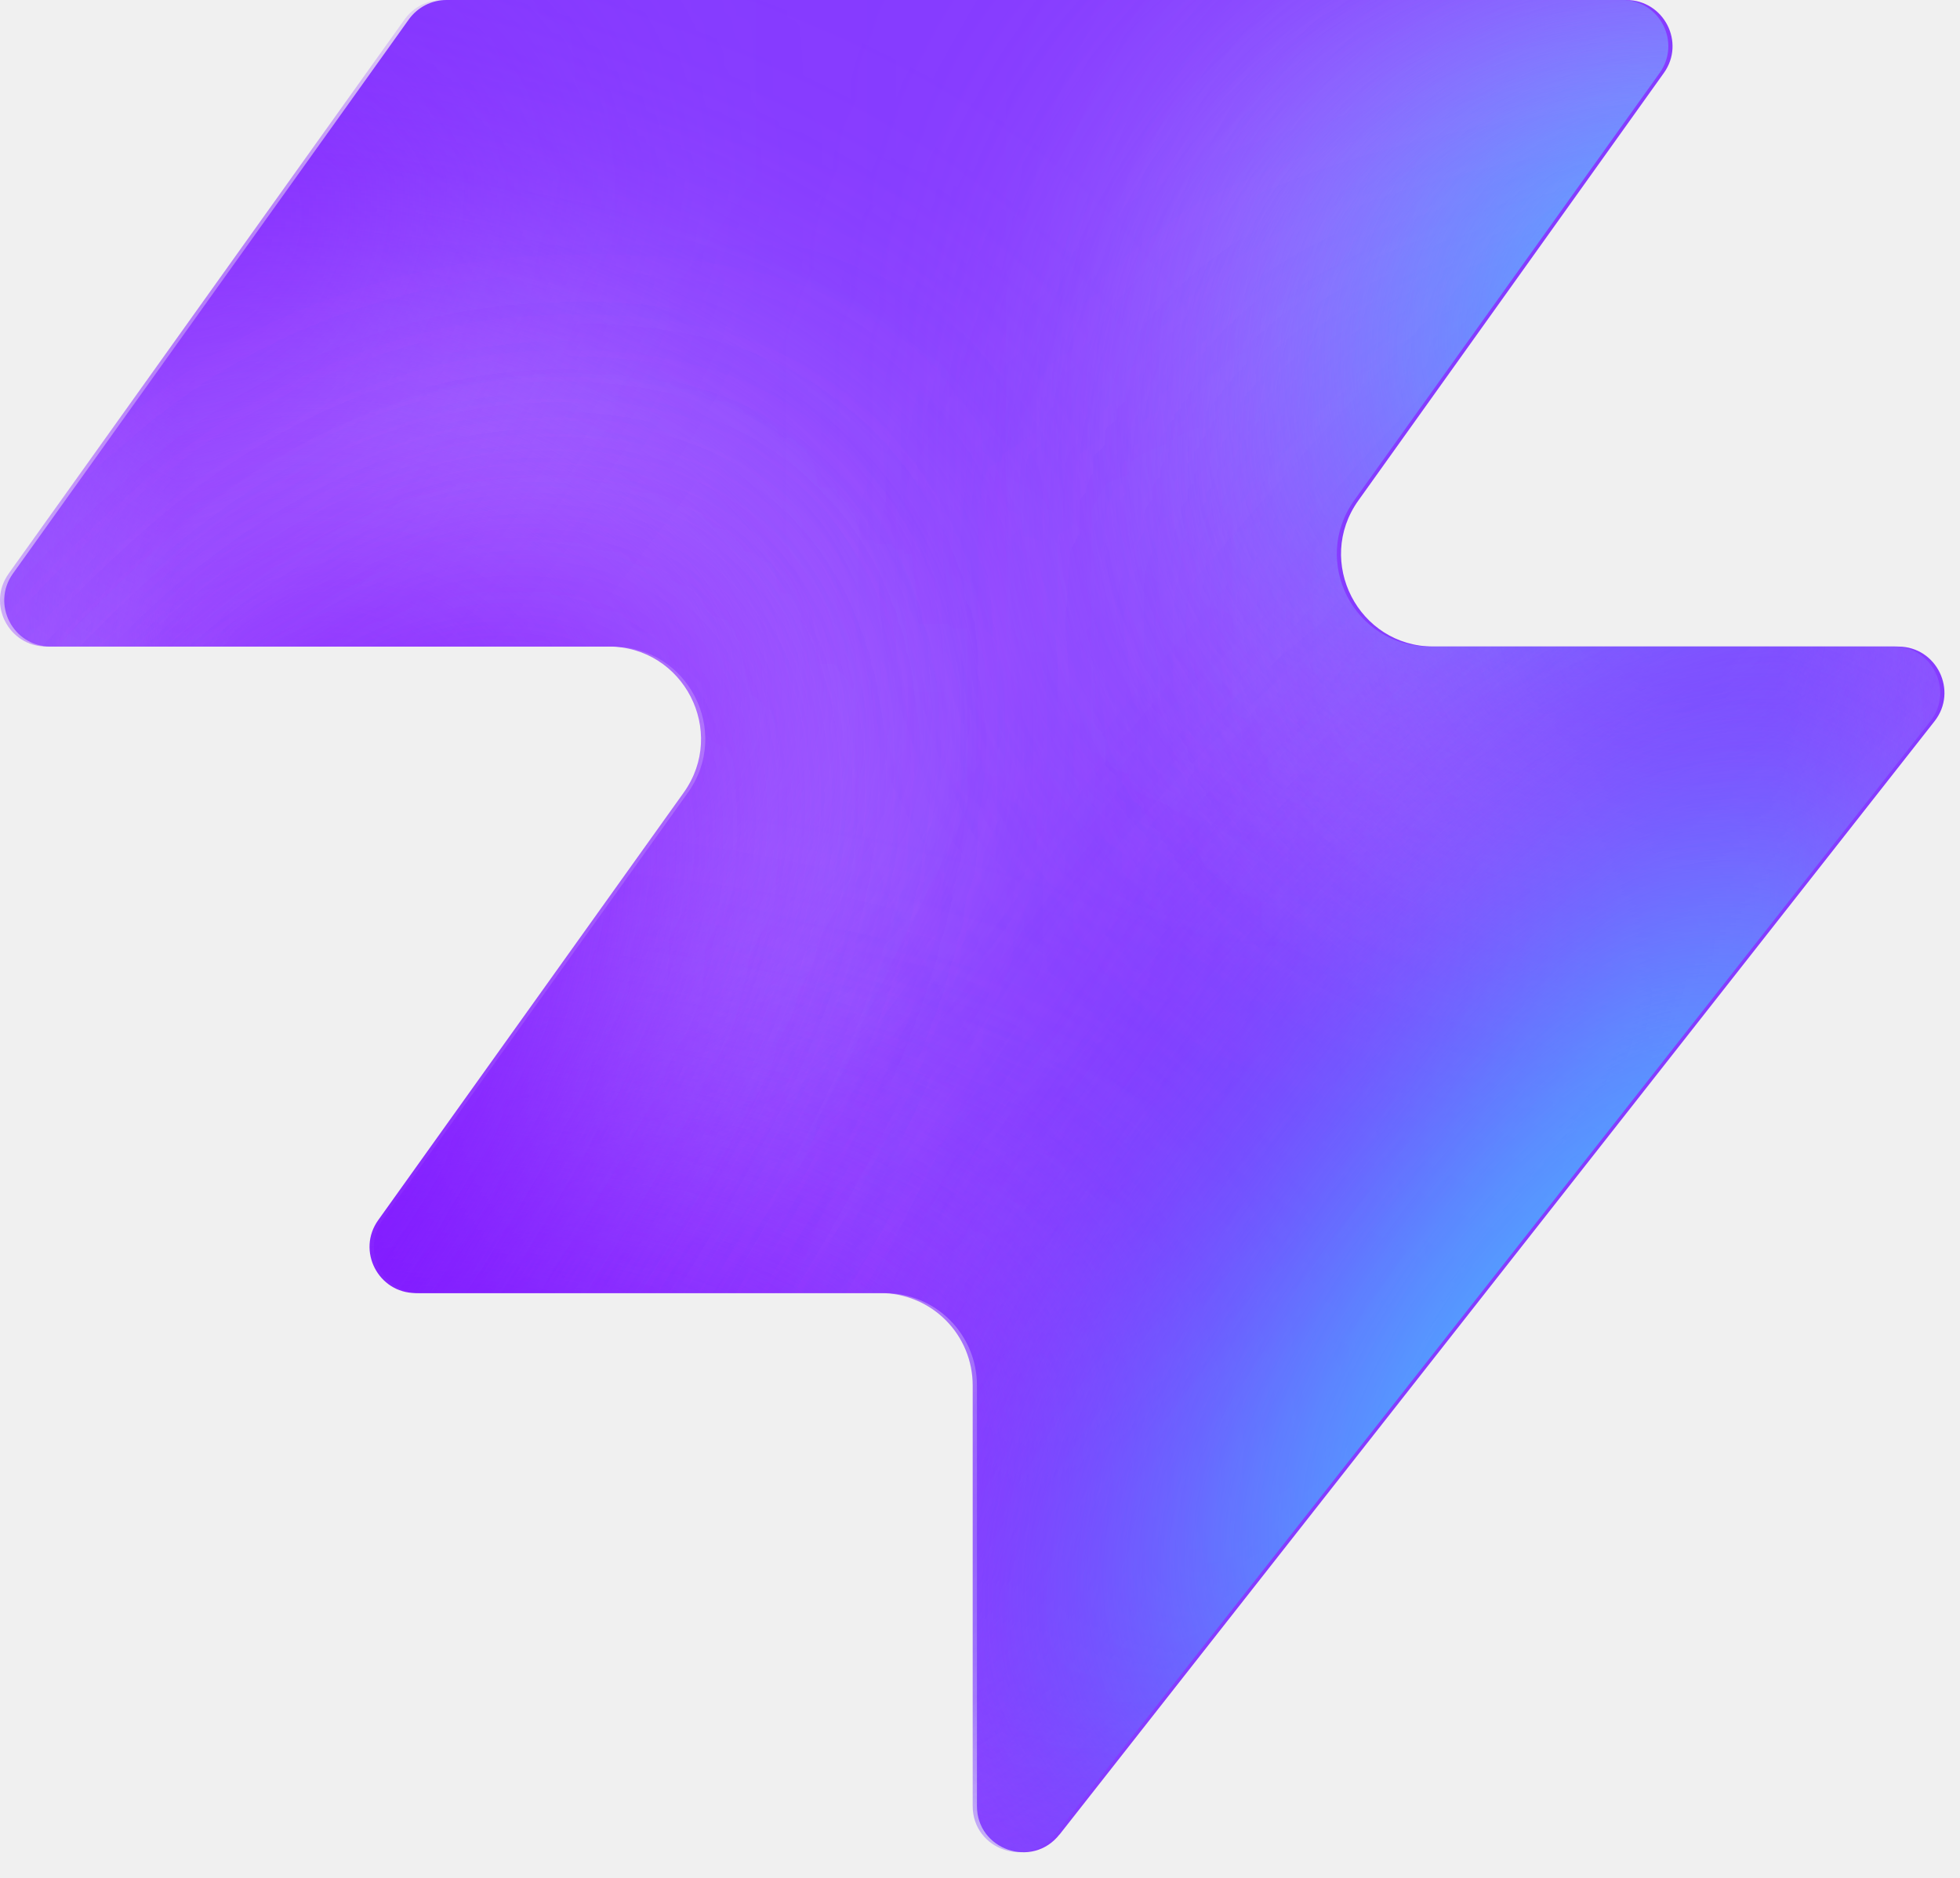
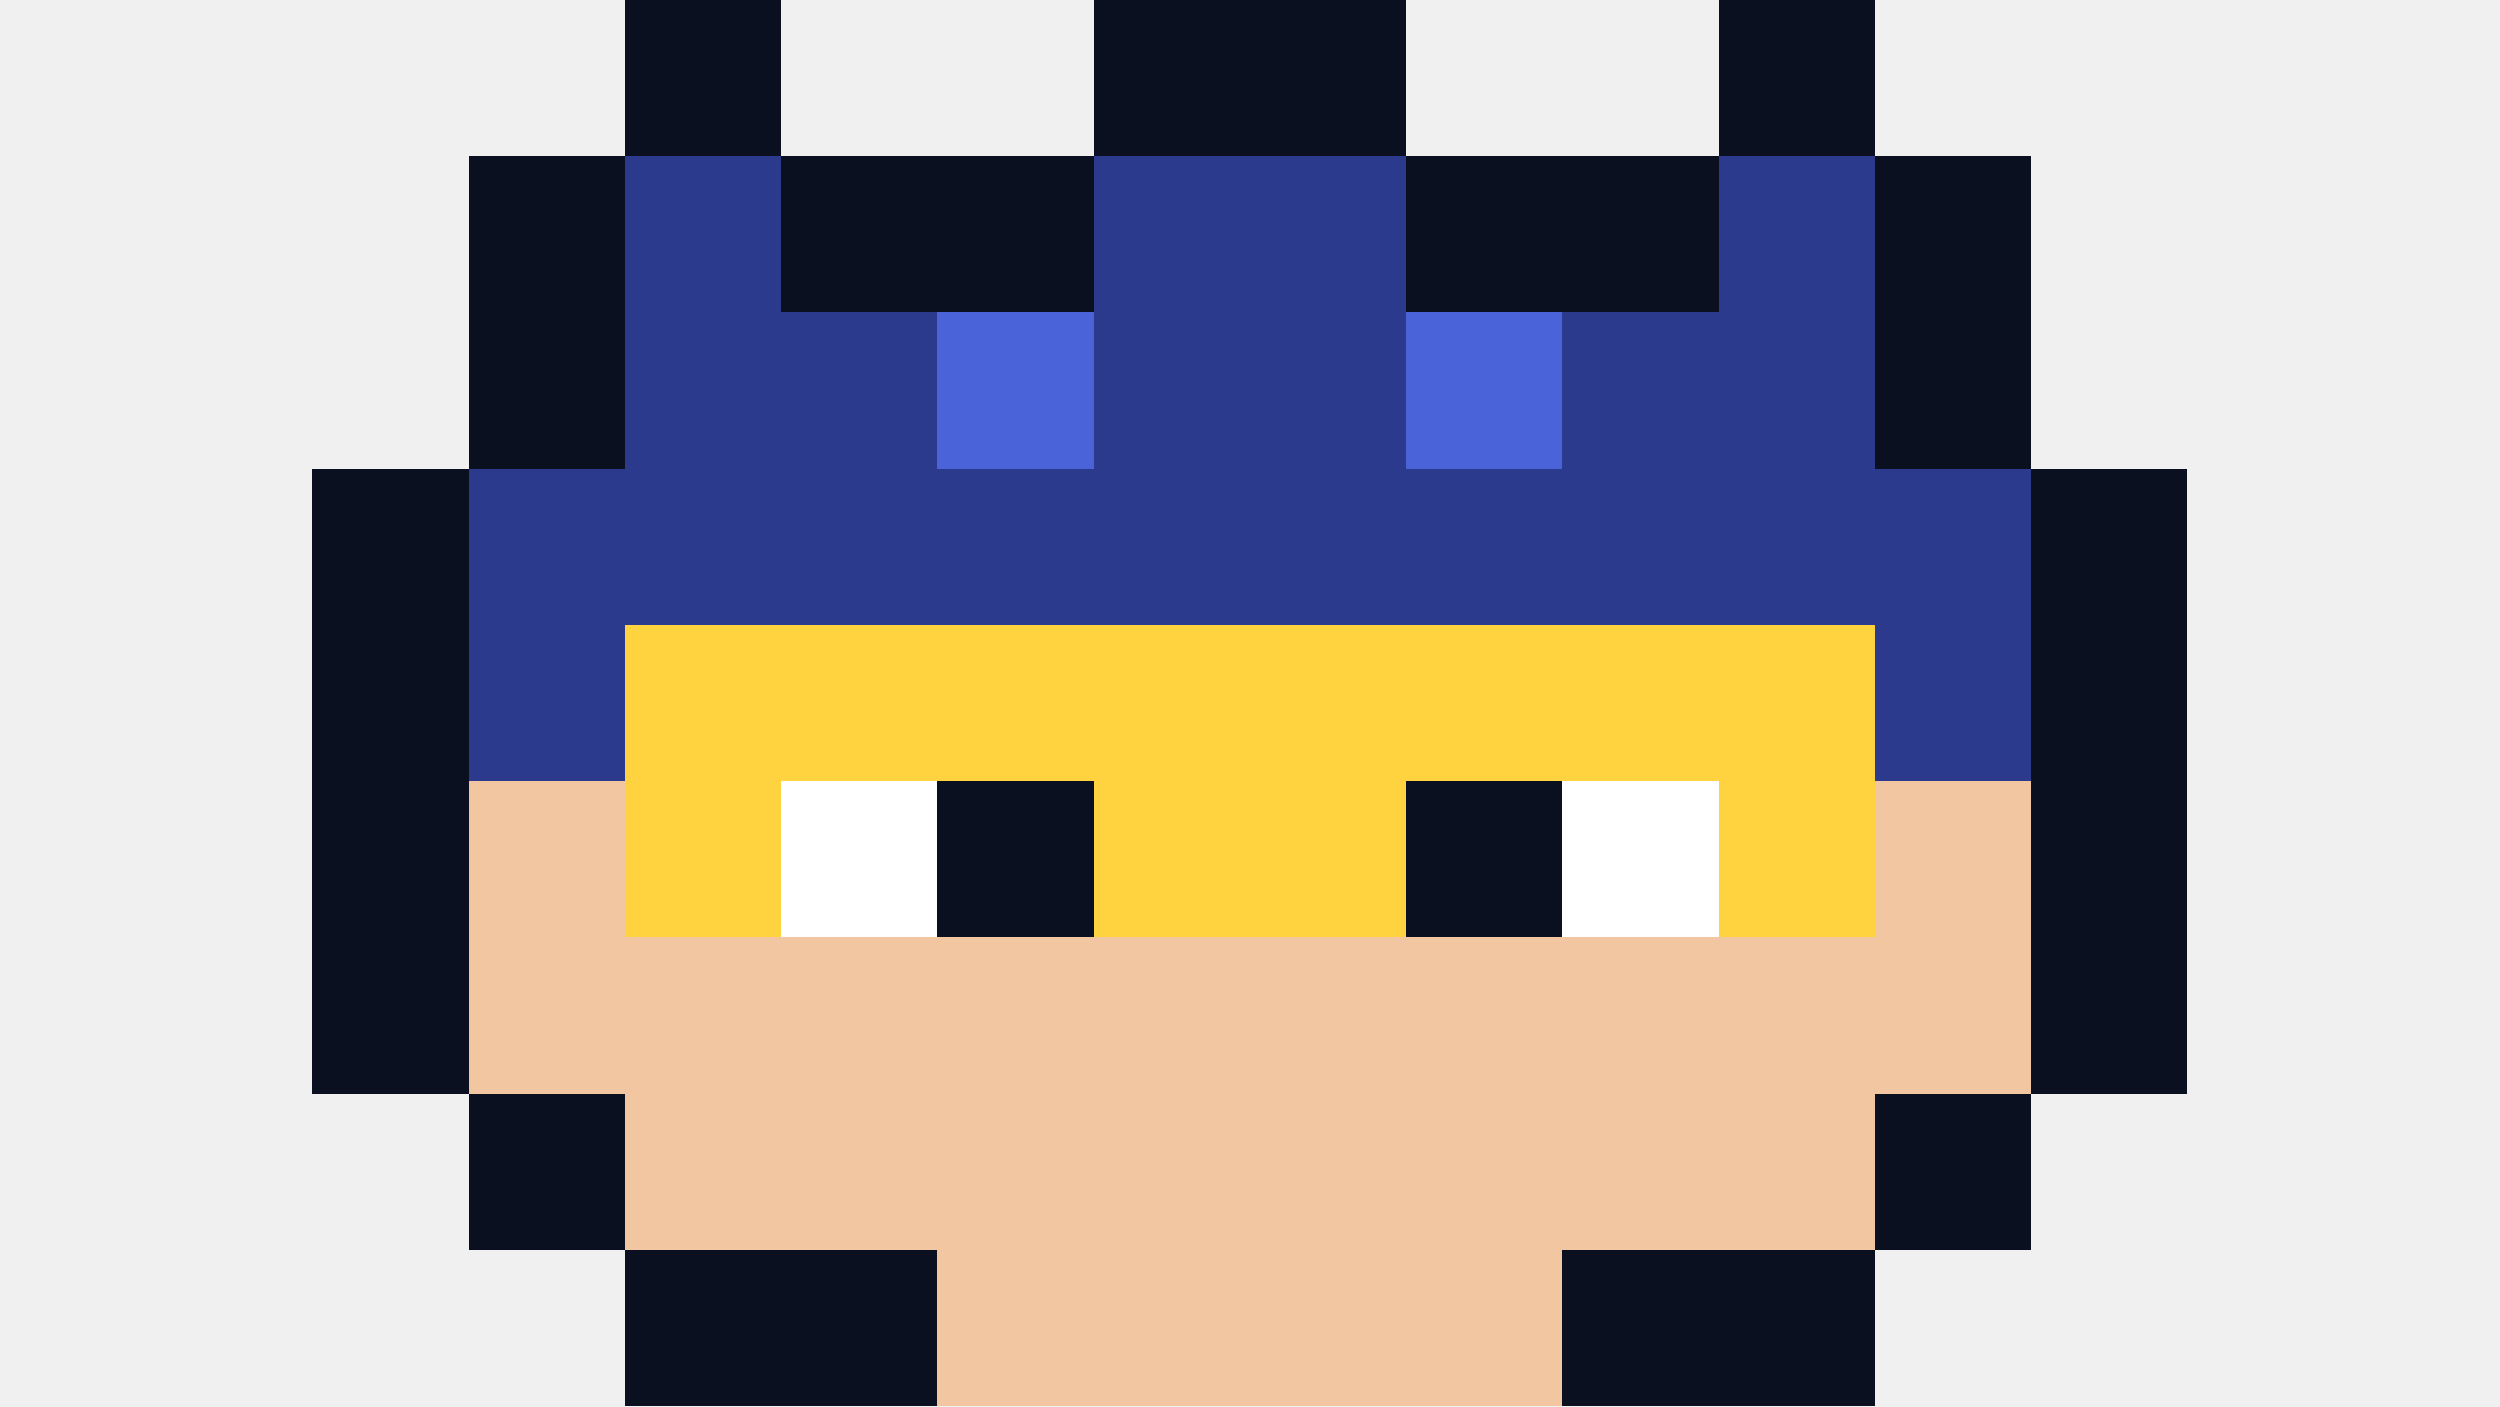
- <svg xmlns="http://www.w3.org/2000/svg" width="48" height="46" fill="none" viewBox="0 0 48 46">
-   <path fill="#863bff" d="M25.946 44.938c-.664.845-2.021.375-2.021-.698V33.937a2.26 2.26 0 0 0-2.262-2.262H10.287c-.92 0-1.456-1.04-.92-1.788l7.48-10.471c1.07-1.497 0-3.578-1.842-3.578H1.237c-.92 0-1.456-1.04-.92-1.788L10.013.474c.214-.297.556-.474.92-.474h28.894c.92 0 1.456 1.04.92 1.788l-7.48 10.471c-1.07 1.498 0 3.579 1.842 3.579h11.377c.943 0 1.473 1.088.89 1.83L25.947 44.94z" style="fill:#863bff;fill:color(display-p3 .525 .23 1);fill-opacity:1" />
-   <mask id="a" width="48" height="46" x="0" y="0" maskUnits="userSpaceOnUse" style="mask-type:alpha">
-     <path fill="#000" d="M25.842 44.938c-.664.844-2.021.375-2.021-.698V33.937a2.26 2.26 0 0 0-2.262-2.262H10.183c-.92 0-1.456-1.04-.92-1.788l7.48-10.471c1.07-1.498 0-3.579-1.842-3.579H1.133c-.92 0-1.456-1.04-.92-1.787L9.91.473c.214-.297.556-.474.92-.474h28.894c.92 0 1.456 1.04.92 1.788l-7.48 10.471c-1.07 1.498 0 3.578 1.842 3.578h11.377c.943 0 1.473 1.088.89 1.832L25.843 44.94z" style="fill:#000;fill-opacity:1" />
-   </mask>
-   <g mask="url(#a)">
-     <g filter="url(#b)">
-       <ellipse cx="5.508" cy="14.704" fill="#ede6ff" rx="5.508" ry="14.704" style="fill:#ede6ff;fill:color(display-p3 .927 .903 1);fill-opacity:1" transform="matrix(.00324 1 1 -.00324 -4.47 31.516)" />
-     </g>
-     <g filter="url(#c)">
-       <ellipse cx="10.399" cy="29.851" fill="#ede6ff" rx="10.399" ry="29.851" style="fill:#ede6ff;fill:color(display-p3 .927 .903 1);fill-opacity:1" transform="matrix(.00324 1 1 -.00324 -39.328 7.883)" />
-     </g>
-     <g filter="url(#d)">
-       <ellipse cx="5.508" cy="30.487" fill="#7e14ff" rx="5.508" ry="30.487" style="fill:#7e14ff;fill:color(display-p3 .492 .077 1);fill-opacity:1" transform="rotate(89.814 -25.913 -14.639)scale(1 -1)" />
-     </g>
-     <g filter="url(#e)">
-       <ellipse cx="5.508" cy="30.599" fill="#7e14ff" rx="5.508" ry="30.599" style="fill:#7e14ff;fill:color(display-p3 .492 .077 1);fill-opacity:1" transform="rotate(89.814 -32.644 -3.334)scale(1 -1)" />
-     </g>
-     <g filter="url(#f)">
-       <ellipse cx="5.508" cy="30.599" fill="#7e14ff" rx="5.508" ry="30.599" style="fill:#7e14ff;fill:color(display-p3 .492 .077 1);fill-opacity:1" transform="matrix(.00324 1 1 -.00324 -34.34 30.47)" />
-     </g>
-     <g filter="url(#g)">
-       <ellipse cx="14.072" cy="22.078" fill="#ede6ff" rx="14.072" ry="22.078" style="fill:#ede6ff;fill:color(display-p3 .927 .903 1);fill-opacity:1" transform="rotate(93.35 24.506 48.493)scale(-1 1)" />
-     </g>
-     <g filter="url(#h)">
-       <ellipse cx="3.47" cy="21.501" fill="#7e14ff" rx="3.47" ry="21.501" style="fill:#7e14ff;fill:color(display-p3 .492 .077 1);fill-opacity:1" transform="rotate(89.009 28.708 47.59)scale(-1 1)" />
-     </g>
-     <g filter="url(#i)">
-       <ellipse cx="3.47" cy="21.501" fill="#7e14ff" rx="3.47" ry="21.501" style="fill:#7e14ff;fill:color(display-p3 .492 .077 1);fill-opacity:1" transform="rotate(89.009 28.708 47.59)scale(-1 1)" />
-     </g>
-     <g filter="url(#j)">
-       <ellipse cx=".387" cy="8.972" fill="#7e14ff" rx="4.407" ry="29.108" style="fill:#7e14ff;fill:color(display-p3 .492 .077 1);fill-opacity:1" transform="rotate(39.51 .387 8.972)" />
-     </g>
-     <g filter="url(#k)">
-       <ellipse cx="47.523" cy="-6.092" fill="#7e14ff" rx="4.407" ry="29.108" style="fill:#7e14ff;fill:color(display-p3 .492 .077 1);fill-opacity:1" transform="rotate(37.892 47.523 -6.092)" />
-     </g>
-     <g filter="url(#l)">
-       <ellipse cx="41.412" cy="6.333" fill="#47bfff" rx="5.971" ry="9.665" style="fill:#47bfff;fill:color(display-p3 .28 .748 1);fill-opacity:1" transform="rotate(37.892 41.412 6.333)" />
-     </g>
-     <g filter="url(#m)">
-       <ellipse cx="-1.879" cy="38.332" fill="#7e14ff" rx="4.407" ry="29.108" style="fill:#7e14ff;fill:color(display-p3 .492 .077 1);fill-opacity:1" transform="rotate(37.892 -1.88 38.332)" />
-     </g>
-     <g filter="url(#n)">
-       <ellipse cx="-1.879" cy="38.332" fill="#7e14ff" rx="4.407" ry="29.108" style="fill:#7e14ff;fill:color(display-p3 .492 .077 1);fill-opacity:1" transform="rotate(37.892 -1.88 38.332)" />
-     </g>
-     <g filter="url(#o)">
-       <ellipse cx="35.651" cy="29.907" fill="#7e14ff" rx="4.407" ry="29.108" style="fill:#7e14ff;fill:color(display-p3 .492 .077 1);fill-opacity:1" transform="rotate(37.892 35.651 29.907)" />
-     </g>
-     <g filter="url(#p)">
-       <ellipse cx="38.418" cy="32.4" fill="#47bfff" rx="5.971" ry="15.297" style="fill:#47bfff;fill:color(display-p3 .28 .748 1);fill-opacity:1" transform="rotate(37.892 38.418 32.4)" />
-     </g>
-   </g>
-   <defs>
-     <filter id="b" width="60.045" height="41.654" x="-19.77" y="16.149" color-interpolation-filters="sRGB" filterUnits="userSpaceOnUse">
-       <feFlood flood-opacity="0" result="BackgroundImageFix" />
-       <feBlend in="SourceGraphic" in2="BackgroundImageFix" result="shape" />
-       <feGaussianBlur result="effect1_foregroundBlur_2002_17158" stdDeviation="7.659" />
-     </filter>
-     <filter id="c" width="90.34" height="51.437" x="-54.613" y="-7.533" color-interpolation-filters="sRGB" filterUnits="userSpaceOnUse">
-       <feFlood flood-opacity="0" result="BackgroundImageFix" />
-       <feBlend in="SourceGraphic" in2="BackgroundImageFix" result="shape" />
-       <feGaussianBlur result="effect1_foregroundBlur_2002_17158" stdDeviation="7.659" />
-     </filter>
-     <filter id="d" width="79.355" height="29.4" x="-49.64" y="2.03" color-interpolation-filters="sRGB" filterUnits="userSpaceOnUse">
-       <feFlood flood-opacity="0" result="BackgroundImageFix" />
-       <feBlend in="SourceGraphic" in2="BackgroundImageFix" result="shape" />
-       <feGaussianBlur result="effect1_foregroundBlur_2002_17158" stdDeviation="4.596" />
-     </filter>
-     <filter id="e" width="79.579" height="29.4" x="-45.045" y="20.029" color-interpolation-filters="sRGB" filterUnits="userSpaceOnUse">
-       <feFlood flood-opacity="0" result="BackgroundImageFix" />
-       <feBlend in="SourceGraphic" in2="BackgroundImageFix" result="shape" />
-       <feGaussianBlur result="effect1_foregroundBlur_2002_17158" stdDeviation="4.596" />
-     </filter>
-     <filter id="f" width="79.579" height="29.4" x="-43.513" y="21.178" color-interpolation-filters="sRGB" filterUnits="userSpaceOnUse">
-       <feFlood flood-opacity="0" result="BackgroundImageFix" />
-       <feBlend in="SourceGraphic" in2="BackgroundImageFix" result="shape" />
-       <feGaussianBlur result="effect1_foregroundBlur_2002_17158" stdDeviation="4.596" />
-     </filter>
-     <filter id="g" width="74.749" height="58.852" x="15.756" y="-17.901" color-interpolation-filters="sRGB" filterUnits="userSpaceOnUse">
-       <feFlood flood-opacity="0" result="BackgroundImageFix" />
-       <feBlend in="SourceGraphic" in2="BackgroundImageFix" result="shape" />
-       <feGaussianBlur result="effect1_foregroundBlur_2002_17158" stdDeviation="7.659" />
-     </filter>
-     <filter id="h" width="61.377" height="25.362" x="23.548" y="2.284" color-interpolation-filters="sRGB" filterUnits="userSpaceOnUse">
-       <feFlood flood-opacity="0" result="BackgroundImageFix" />
-       <feBlend in="SourceGraphic" in2="BackgroundImageFix" result="shape" />
-       <feGaussianBlur result="effect1_foregroundBlur_2002_17158" stdDeviation="4.596" />
-     </filter>
-     <filter id="i" width="61.377" height="25.362" x="23.548" y="2.284" color-interpolation-filters="sRGB" filterUnits="userSpaceOnUse">
-       <feFlood flood-opacity="0" result="BackgroundImageFix" />
-       <feBlend in="SourceGraphic" in2="BackgroundImageFix" result="shape" />
-       <feGaussianBlur result="effect1_foregroundBlur_2002_17158" stdDeviation="4.596" />
-     </filter>
-     <filter id="j" width="56.045" height="63.649" x="-27.636" y="-22.853" color-interpolation-filters="sRGB" filterUnits="userSpaceOnUse">
-       <feFlood flood-opacity="0" result="BackgroundImageFix" />
-       <feBlend in="SourceGraphic" in2="BackgroundImageFix" result="shape" />
-       <feGaussianBlur result="effect1_foregroundBlur_2002_17158" stdDeviation="4.596" />
-     </filter>
-     <filter id="k" width="54.814" height="64.646" x="20.116" y="-38.415" color-interpolation-filters="sRGB" filterUnits="userSpaceOnUse">
-       <feFlood flood-opacity="0" result="BackgroundImageFix" />
-       <feBlend in="SourceGraphic" in2="BackgroundImageFix" result="shape" />
-       <feGaussianBlur result="effect1_foregroundBlur_2002_17158" stdDeviation="4.596" />
-     </filter>
-     <filter id="l" width="33.541" height="35.313" x="24.641" y="-11.323" color-interpolation-filters="sRGB" filterUnits="userSpaceOnUse">
-       <feFlood flood-opacity="0" result="BackgroundImageFix" />
-       <feBlend in="SourceGraphic" in2="BackgroundImageFix" result="shape" />
-       <feGaussianBlur result="effect1_foregroundBlur_2002_17158" stdDeviation="4.596" />
-     </filter>
-     <filter id="m" width="54.814" height="64.646" x="-29.286" y="6.009" color-interpolation-filters="sRGB" filterUnits="userSpaceOnUse">
-       <feFlood flood-opacity="0" result="BackgroundImageFix" />
-       <feBlend in="SourceGraphic" in2="BackgroundImageFix" result="shape" />
-       <feGaussianBlur result="effect1_foregroundBlur_2002_17158" stdDeviation="4.596" />
-     </filter>
-     <filter id="n" width="54.814" height="64.646" x="-29.286" y="6.009" color-interpolation-filters="sRGB" filterUnits="userSpaceOnUse">
-       <feFlood flood-opacity="0" result="BackgroundImageFix" />
-       <feBlend in="SourceGraphic" in2="BackgroundImageFix" result="shape" />
-       <feGaussianBlur result="effect1_foregroundBlur_2002_17158" stdDeviation="4.596" />
-     </filter>
-     <filter id="o" width="54.814" height="64.646" x="8.244" y="-2.416" color-interpolation-filters="sRGB" filterUnits="userSpaceOnUse">
-       <feFlood flood-opacity="0" result="BackgroundImageFix" />
-       <feBlend in="SourceGraphic" in2="BackgroundImageFix" result="shape" />
-       <feGaussianBlur result="effect1_foregroundBlur_2002_17158" stdDeviation="4.596" />
-     </filter>
-     <filter id="p" width="39.409" height="43.623" x="18.713" y="10.588" color-interpolation-filters="sRGB" filterUnits="userSpaceOnUse">
-       <feFlood flood-opacity="0" result="BackgroundImageFix" />
-       <feBlend in="SourceGraphic" in2="BackgroundImageFix" result="shape" />
-       <feGaussianBlur result="effect1_foregroundBlur_2002_17158" stdDeviation="4.596" />
-     </filter>
-   </defs>
+ <svg xmlns="http://www.w3.org/2000/svg" viewBox="0 0 16 9" width="64" height="36" shape-rendering="crispEdges">
+   <rect x="4" y="0" width="1" height="1" fill="#0b1020" />
+   <rect x="7" y="0" width="1" height="1" fill="#0b1020" />
+   <rect x="8" y="0" width="1" height="1" fill="#0b1020" />
+   <rect x="11" y="0" width="1" height="1" fill="#0b1020" />
+   <rect x="3" y="1" width="1" height="1" fill="#0b1020" />
+   <rect x="4" y="1" width="1" height="1" fill="#2b3a8c" />
+   <rect x="5" y="1" width="1" height="1" fill="#0b1020" />
+   <rect x="6" y="1" width="1" height="1" fill="#0b1020" />
+   <rect x="7" y="1" width="1" height="1" fill="#2b3a8c" />
+   <rect x="8" y="1" width="1" height="1" fill="#2b3a8c" />
+   <rect x="9" y="1" width="1" height="1" fill="#0b1020" />
+   <rect x="10" y="1" width="1" height="1" fill="#0b1020" />
+   <rect x="11" y="1" width="1" height="1" fill="#2b3a8c" />
+   <rect x="12" y="1" width="1" height="1" fill="#0b1020" />
+   <rect x="3" y="2" width="1" height="1" fill="#0b1020" />
+   <rect x="4" y="2" width="1" height="1" fill="#2b3a8c" />
+   <rect x="5" y="2" width="1" height="1" fill="#2b3a8c" />
+   <rect x="6" y="2" width="1" height="1" fill="#4a63d8" />
+   <rect x="7" y="2" width="1" height="1" fill="#2b3a8c" />
+   <rect x="8" y="2" width="1" height="1" fill="#2b3a8c" />
+   <rect x="9" y="2" width="1" height="1" fill="#4a63d8" />
+   <rect x="10" y="2" width="1" height="1" fill="#2b3a8c" />
+   <rect x="11" y="2" width="1" height="1" fill="#2b3a8c" />
+   <rect x="12" y="2" width="1" height="1" fill="#0b1020" />
+   <rect x="2" y="3" width="1" height="1" fill="#0b1020" />
+   <rect x="3" y="3" width="1" height="1" fill="#2b3a8c" />
+   <rect x="4" y="3" width="1" height="1" fill="#2b3a8c" />
+   <rect x="5" y="3" width="1" height="1" fill="#2b3a8c" />
+   <rect x="6" y="3" width="1" height="1" fill="#2b3a8c" />
+   <rect x="7" y="3" width="1" height="1" fill="#2b3a8c" />
+   <rect x="8" y="3" width="1" height="1" fill="#2b3a8c" />
+   <rect x="9" y="3" width="1" height="1" fill="#2b3a8c" />
+   <rect x="10" y="3" width="1" height="1" fill="#2b3a8c" />
+   <rect x="11" y="3" width="1" height="1" fill="#2b3a8c" />
+   <rect x="12" y="3" width="1" height="1" fill="#2b3a8c" />
+   <rect x="13" y="3" width="1" height="1" fill="#0b1020" />
+   <rect x="2" y="4" width="1" height="1" fill="#0b1020" />
+   <rect x="3" y="4" width="1" height="1" fill="#2b3a8c" />
+   <rect x="4" y="4" width="1" height="1" fill="#ffd23f" />
+   <rect x="5" y="4" width="1" height="1" fill="#ffd23f" />
+   <rect x="6" y="4" width="1" height="1" fill="#ffd23f" />
+   <rect x="7" y="4" width="1" height="1" fill="#ffd23f" />
+   <rect x="8" y="4" width="1" height="1" fill="#ffd23f" />
+   <rect x="9" y="4" width="1" height="1" fill="#ffd23f" />
+   <rect x="10" y="4" width="1" height="1" fill="#ffd23f" />
+   <rect x="11" y="4" width="1" height="1" fill="#ffd23f" />
+   <rect x="12" y="4" width="1" height="1" fill="#2b3a8c" />
+   <rect x="13" y="4" width="1" height="1" fill="#0b1020" />
+   <rect x="2" y="5" width="1" height="1" fill="#0b1020" />
+   <rect x="3" y="5" width="1" height="1" fill="#f2c6a0" />
+   <rect x="4" y="5" width="1" height="1" fill="#ffd23f" />
+   <rect x="5" y="5" width="1" height="1" fill="#ffffff" />
+   <rect x="6" y="5" width="1" height="1" fill="#0b1020" />
+   <rect x="7" y="5" width="1" height="1" fill="#ffd23f" />
+   <rect x="8" y="5" width="1" height="1" fill="#ffd23f" />
+   <rect x="9" y="5" width="1" height="1" fill="#0b1020" />
+   <rect x="10" y="5" width="1" height="1" fill="#ffffff" />
+   <rect x="11" y="5" width="1" height="1" fill="#ffd23f" />
+   <rect x="12" y="5" width="1" height="1" fill="#f2c6a0" />
+   <rect x="13" y="5" width="1" height="1" fill="#0b1020" />
+   <rect x="2" y="6" width="1" height="1" fill="#0b1020" />
+   <rect x="3" y="6" width="1" height="1" fill="#f2c6a0" />
+   <rect x="4" y="6" width="1" height="1" fill="#f2c6a0" />
+   <rect x="5" y="6" width="1" height="1" fill="#f2c6a0" />
+   <rect x="6" y="6" width="1" height="1" fill="#f2c6a0" />
+   <rect x="7" y="6" width="1" height="1" fill="#f2c6a0" />
+   <rect x="8" y="6" width="1" height="1" fill="#f2c6a0" />
+   <rect x="9" y="6" width="1" height="1" fill="#f2c6a0" />
+   <rect x="10" y="6" width="1" height="1" fill="#f2c6a0" />
+   <rect x="11" y="6" width="1" height="1" fill="#f2c6a0" />
+   <rect x="12" y="6" width="1" height="1" fill="#f2c6a0" />
+   <rect x="13" y="6" width="1" height="1" fill="#0b1020" />
+   <rect x="3" y="7" width="1" height="1" fill="#0b1020" />
+   <rect x="4" y="7" width="1" height="1" fill="#f2c6a0" />
+   <rect x="5" y="7" width="1" height="1" fill="#f2c6a0" />
+   <rect x="6" y="7" width="1" height="1" fill="#f2c6a0" />
+   <rect x="7" y="7" width="1" height="1" fill="#f2c6a0" />
+   <rect x="8" y="7" width="1" height="1" fill="#f2c6a0" />
+   <rect x="9" y="7" width="1" height="1" fill="#f2c6a0" />
+   <rect x="10" y="7" width="1" height="1" fill="#f2c6a0" />
+   <rect x="11" y="7" width="1" height="1" fill="#f2c6a0" />
+   <rect x="12" y="7" width="1" height="1" fill="#0b1020" />
+   <rect x="4" y="8" width="1" height="1" fill="#0b1020" />
+   <rect x="5" y="8" width="1" height="1" fill="#0b1020" />
+   <rect x="6" y="8" width="1" height="1" fill="#f2c6a0" />
+   <rect x="7" y="8" width="1" height="1" fill="#f2c6a0" />
+   <rect x="8" y="8" width="1" height="1" fill="#f2c6a0" />
+   <rect x="9" y="8" width="1" height="1" fill="#f2c6a0" />
+   <rect x="10" y="8" width="1" height="1" fill="#0b1020" />
+   <rect x="11" y="8" width="1" height="1" fill="#0b1020" />
</svg>
